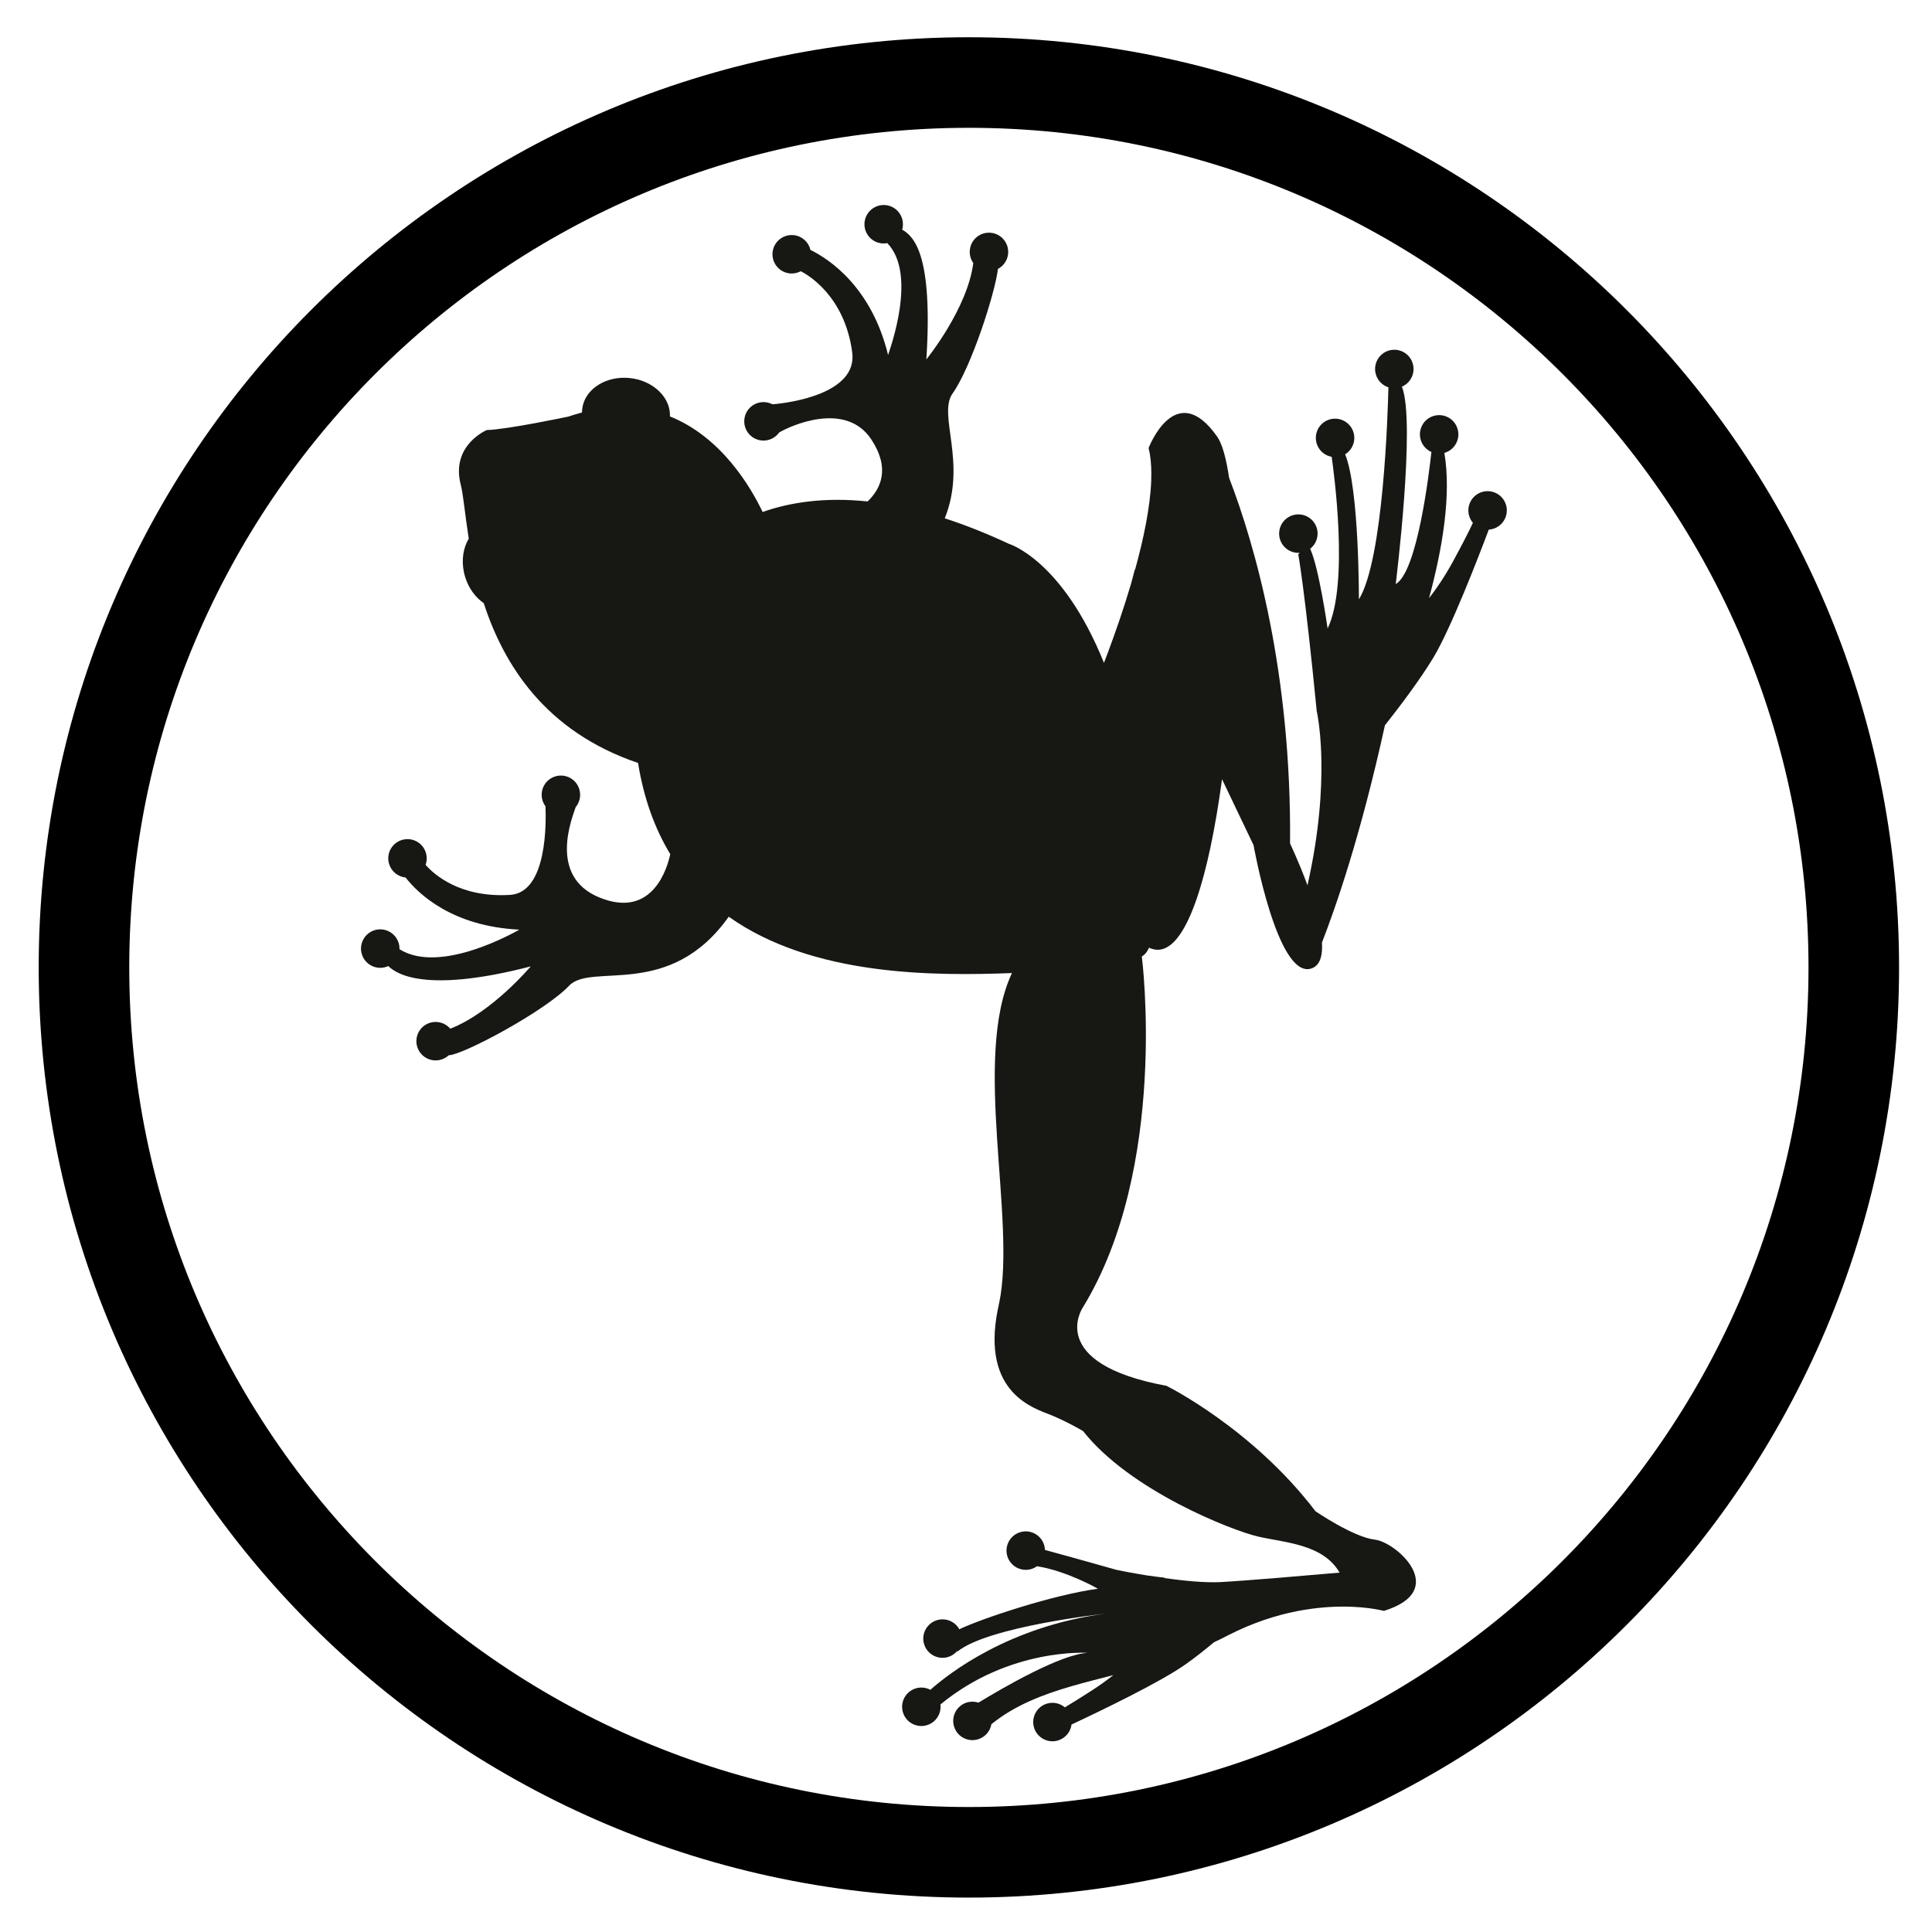
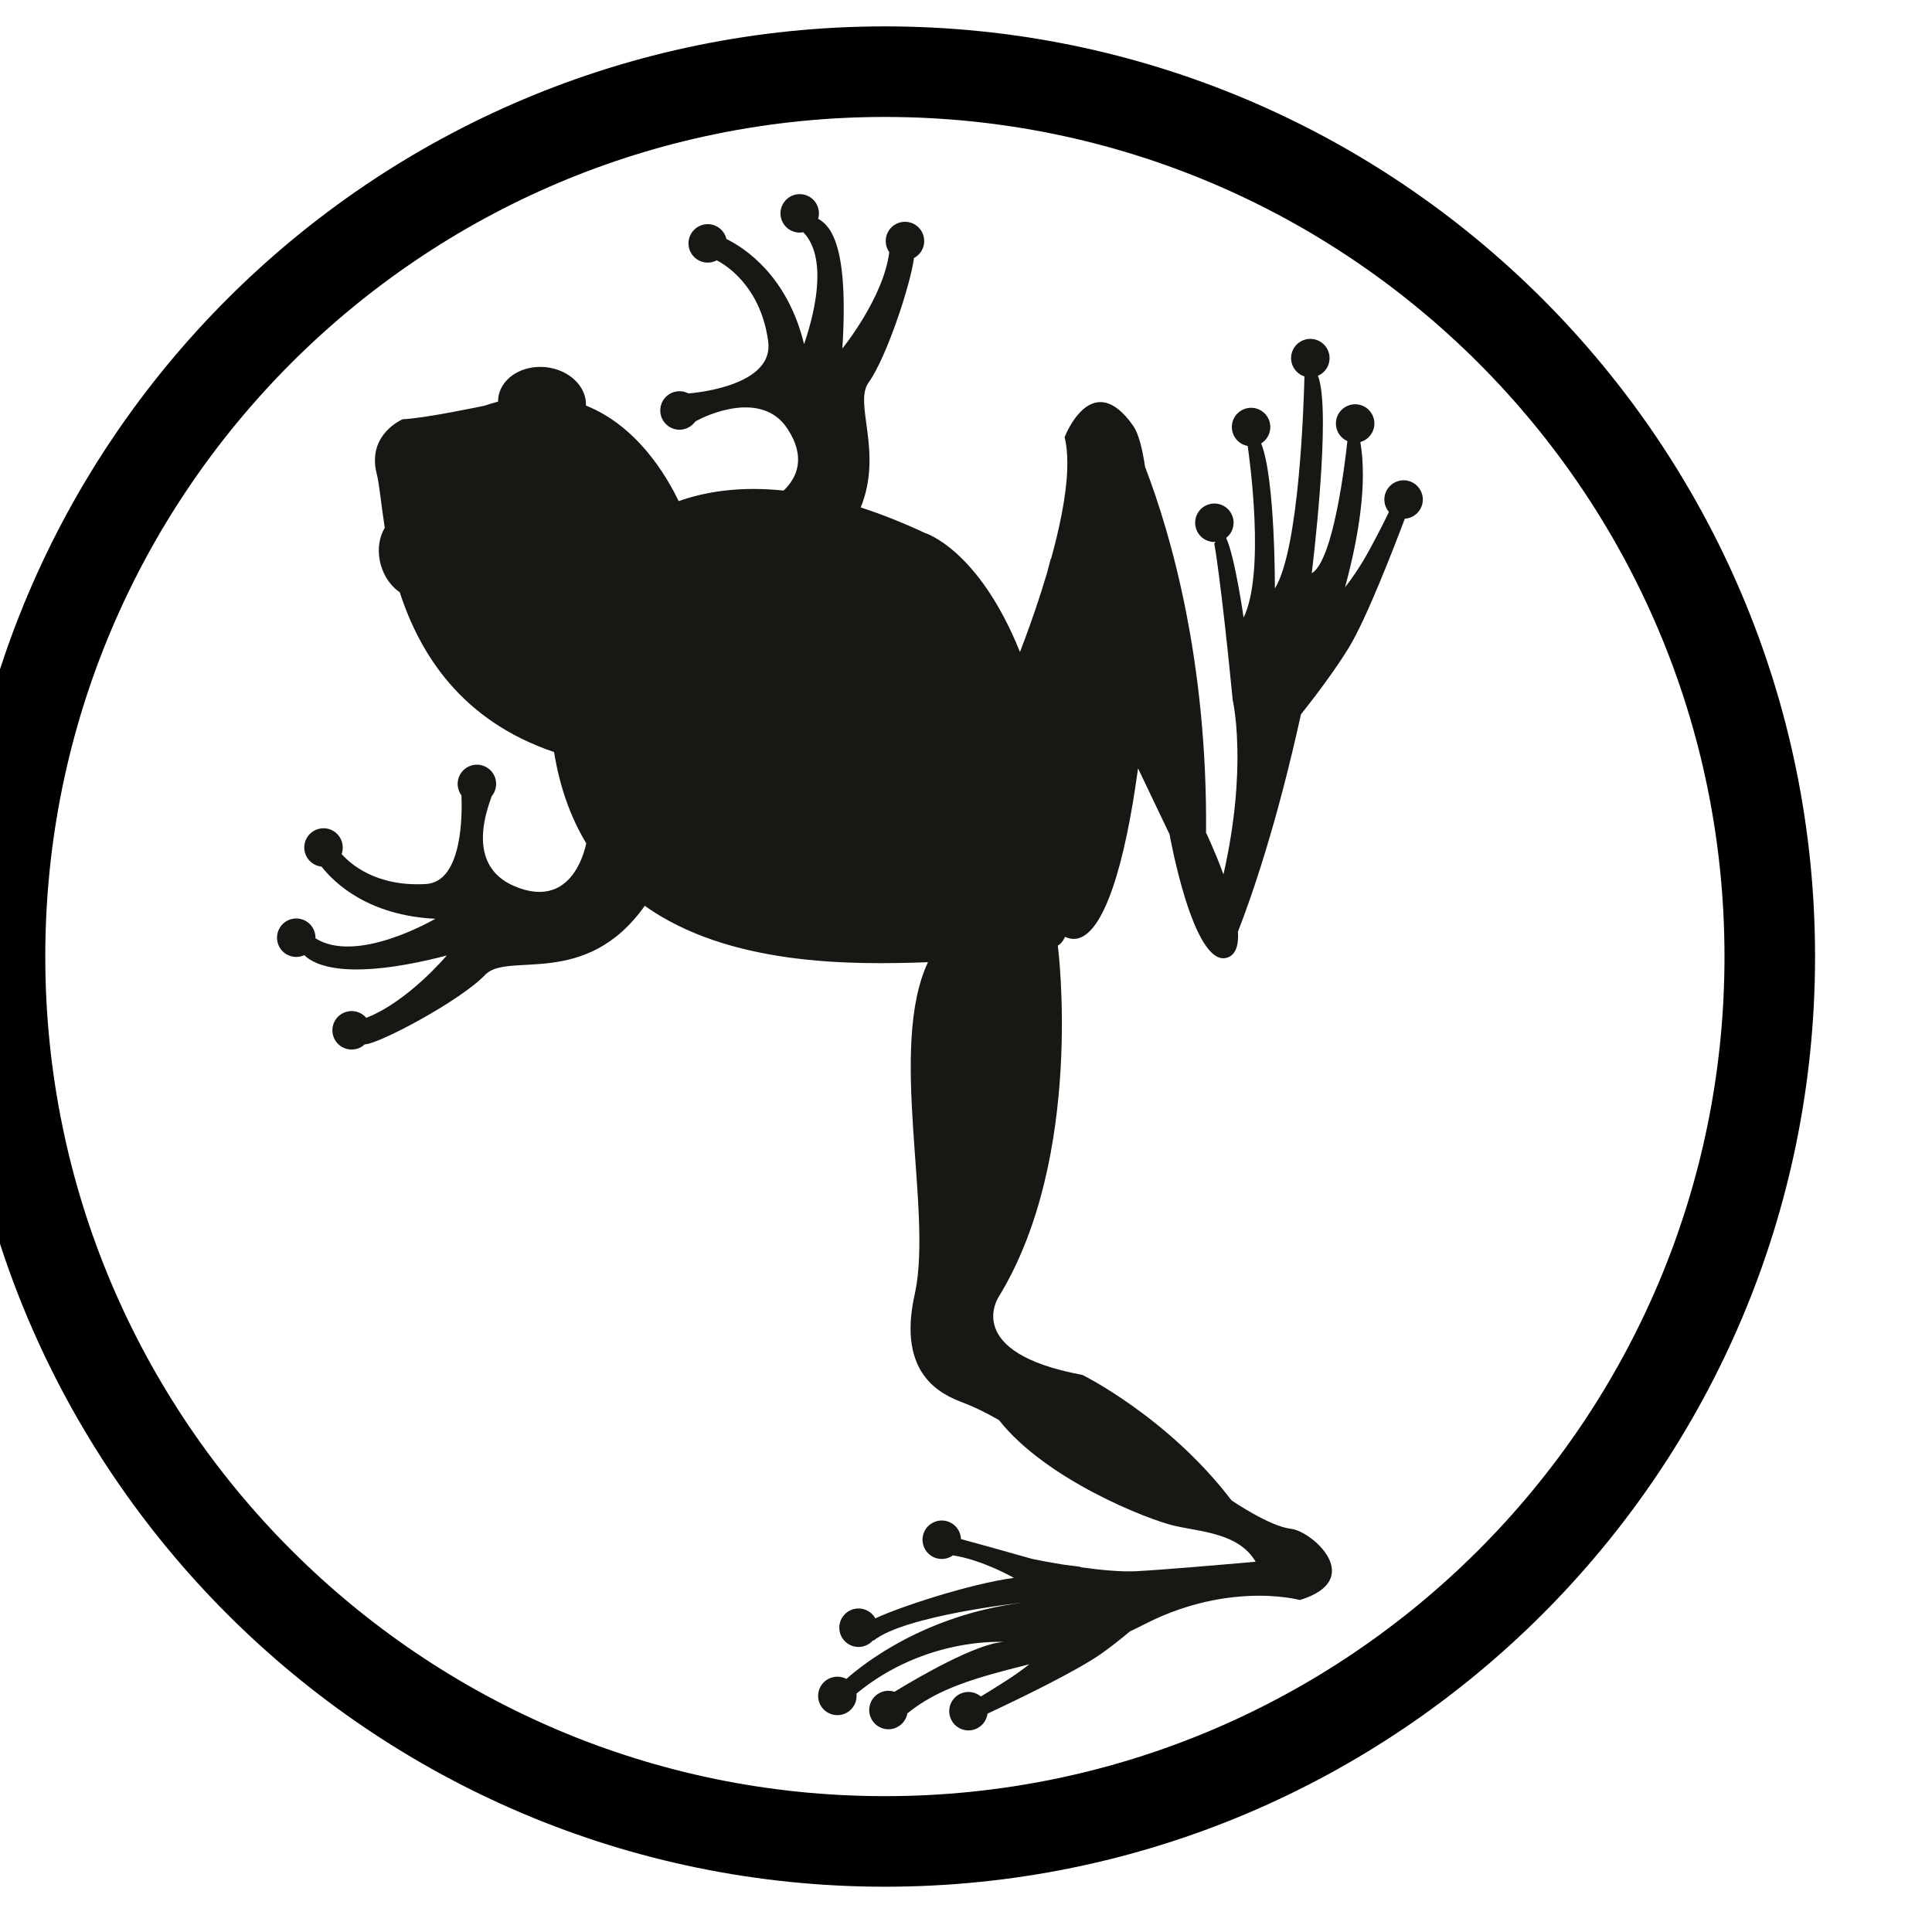
<svg xmlns="http://www.w3.org/2000/svg" width="100%" height="100%" viewBox="0 0 64 64" version="1.1" xml:space="preserve" style="fill-rule:evenodd;clip-rule:evenodd;stroke-miterlimit:10;">
  <g id="Species">
    <g id="Amphibians">
+       <g id="salamander">
+         <path id="Outline" d="M138.626,31.687c0,-16.179 -13.135,-29.313 -29.313,-29.313c-16.178,0 -29.313,13.134 -29.313,29.313c0,16.178 13.135,29.313 29.313,29.313c16.178,0 29.313,-13.135 29.313,-29.313Z" style="fill:none;stroke:#000;stroke-width:3px;" />
+       </g>
      <g id="frog">
-         <path id="Outline" d="M61.409,32.047c0,-16.178 -13.135,-29.313 -29.313,-29.313c-16.179,0 -29.314,13.135 -29.314,29.313c0,16.178 13.135,29.313 29.314,29.313c16.178,0 29.313,-13.135 29.313,-29.313Z" style="fill:none;stroke:#000;stroke-width:3px;" />
-         <path d="M29.393,8.054c-0.061,0.012 -0.124,0.015 -0.189,0.008c-0.35,-0.039 -0.602,-0.353 -0.564,-0.703c0.039,-0.35 0.354,-0.602 0.704,-0.564c0.349,0.039 0.601,0.353 0.563,0.703c-0.004,0.038 -0.011,0.074 -0.022,0.109c0.395,0.225 1.022,0.842 0.802,4.298c0,0 1.364,-1.677 1.554,-3.192c-0.087,-0.123 -0.131,-0.277 -0.113,-0.438c0.038,-0.35 0.353,-0.602 0.703,-0.563c0.349,0.038 0.601,0.353 0.563,0.703c-0.024,0.217 -0.155,0.397 -0.335,0.493c-0.101,0.824 -0.89,3.266 -1.504,4.127c-0.499,0.698 0.486,2.286 -0.259,4.135c0.662,0.214 1.368,0.491 2.118,0.842c0,0 1.777,0.521 3.156,3.946c0.049,-0.125 0.102,-0.266 0.16,-0.42l-0.001,0c0.105,-0.282 0.222,-0.608 0.344,-0.964l0,0c0.13,-0.382 0.265,-0.799 0.393,-1.23c0.042,-0.156 0.084,-0.314 0.125,-0.474c0.003,0 0.007,-0.001 0.011,-0.002c0.279,-1.011 0.501,-2.069 0.534,-2.95l-0.001,0c0.012,-0.326 -0.001,-0.628 -0.047,-0.894c-0.011,-0.063 -0.024,-0.124 -0.039,-0.183c0,0 0.892,-2.339 2.271,-0.378c0.168,0.239 0.299,0.716 0.395,1.363c0.871,2.26 2.069,6.48 2.02,12.116c0,0 0.297,0.622 0.577,1.384c0.397,-1.76 0.48,-3.176 0.46,-4.165l0,0c-0.006,-0.311 -0.022,-0.581 -0.042,-0.805c-0.046,-0.524 -0.112,-0.802 -0.112,-0.802c-0.402,-4.091 -0.611,-5.188 -0.611,-5.188l0.043,-0.053c-0.287,0.018 -0.56,-0.161 -0.649,-0.449c-0.103,-0.336 0.085,-0.692 0.421,-0.796c0.336,-0.104 0.693,0.085 0.797,0.421c0.08,0.26 -0.015,0.533 -0.218,0.691c0.288,0.61 0.578,2.639 0.578,2.639c0.724,-1.489 0.19,-5.301 0.134,-5.686c-0.227,-0.041 -0.423,-0.204 -0.496,-0.439c-0.104,-0.337 0.085,-0.693 0.421,-0.797c0.336,-0.103 0.693,0.085 0.797,0.421c0.087,0.284 -0.033,0.582 -0.275,0.731c0.468,1.149 0.455,4.805 0.455,4.805c0.815,-1.314 0.959,-6.206 0.978,-7.024c-0.191,-0.062 -0.35,-0.213 -0.413,-0.419c-0.104,-0.336 0.085,-0.693 0.421,-0.797c0.336,-0.103 0.693,0.085 0.796,0.422c0.097,0.314 -0.061,0.646 -0.357,0.773c0.466,1.158 -0.205,6.54 -0.205,6.54c0.721,-0.415 1.109,-3.704 1.182,-4.377c-0.163,-0.072 -0.296,-0.212 -0.352,-0.395c-0.104,-0.337 0.085,-0.693 0.421,-0.797c0.336,-0.104 0.693,0.085 0.796,0.421c0.104,0.336 -0.084,0.693 -0.421,0.797c-0.005,0.001 -0.01,0.003 -0.015,0.005c0.24,1.399 -0.07,3.202 -0.508,4.813c0.21,-0.267 0.506,-0.684 0.811,-1.247c0.299,-0.552 0.514,-0.97 0.643,-1.25c-0.054,-0.063 -0.096,-0.139 -0.122,-0.223c-0.104,-0.337 0.084,-0.693 0.421,-0.797c0.336,-0.104 0.693,0.085 0.796,0.421c0.104,0.336 -0.084,0.693 -0.421,0.797c-0.049,0.015 -0.099,0.024 -0.148,0.027c-0.349,0.927 -1.257,3.279 -1.835,4.239c-0.453,0.751 -1.146,1.662 -1.606,2.244c-0.796,3.628 -1.626,6.018 -2.085,7.196c0.026,0.439 -0.065,0.77 -0.36,0.862l-0.001,0l0,0l0,0c-1.119,0.345 -1.906,-4.09 -1.906,-4.09l-1.044,-2.183c-0.004,0.026 -0.007,0.053 -0.011,0.08l0,0c-0.051,0.374 -0.107,0.739 -0.166,1.092l-0.003,0.016l0,0.002l-0.001,0.002l0,0.005l-0.003,0.014l-0.001,0.007l0,0.002l-0.001,0.002c-0.48,2.811 -1.233,4.838 -2.234,4.359c-0.006,0.016 -0.013,0.031 -0.02,0.047l-0.001,0c-0.049,0.103 -0.119,0.19 -0.216,0.245c0.003,0.022 0.898,6.977 -1.96,11.637c0,0 -1.238,1.844 2.776,2.585c0,0 2.841,1.403 4.937,4.155c0,0 1.255,0.86 1.968,0.941c0.713,0.081 2.497,1.682 0.298,2.36l0,0l0,0c0,0 -0.693,-0.192 -1.783,-0.13l0.001,0c-0.258,0.015 -0.538,0.044 -0.837,0.093l-0.001,-0.001c-0.668,0.11 -1.428,0.32 -2.236,0.697l0.001,0c-0.1,0.047 -0.201,0.095 -0.302,0.147c-0.016,0.008 -0.033,0.017 -0.049,0.025c-0.075,0.039 -0.15,0.077 -0.225,0.114l-0.004,0.002l-0.004,0.001l-0.002,0.001l-0.001,0.001c-0.061,0.03 -0.123,0.059 -0.184,0.088c-0.317,0.263 -0.642,0.52 -0.943,0.732c-0.821,0.581 -2.744,1.51 -3.778,1.994c-0.031,0.24 -0.198,0.451 -0.444,0.527c-0.337,0.104 -0.693,-0.085 -0.797,-0.421c-0.104,-0.336 0.085,-0.693 0.421,-0.797c0.215,-0.066 0.438,-0.013 0.599,0.122c0.23,-0.138 0.512,-0.313 0.843,-0.526c0.298,-0.19 0.551,-0.375 0.761,-0.54l-0.027,0.006l-0.027,0.007l0,0c-0.443,0.113 -0.875,0.222 -1.292,0.342l0,0c-1.004,0.29 -1.921,0.645 -2.685,1.265c0,0 -0.002,-0.002 -0.005,-0.007c-0.036,0.233 -0.201,0.437 -0.442,0.511c-0.336,0.103 -0.693,-0.085 -0.796,-0.421c-0.104,-0.336 0.084,-0.693 0.421,-0.797c0.131,-0.04 0.266,-0.036 0.388,0.004c0.8,-0.488 2.726,-1.608 3.621,-1.649c0,0 -2.589,-0.182 -4.882,1.71c0.037,0.3 -0.145,0.593 -0.445,0.685c-0.336,0.104 -0.692,-0.084 -0.796,-0.421c-0.104,-0.336 0.085,-0.692 0.421,-0.796c0.169,-0.052 0.343,-0.031 0.487,0.046c0.611,-0.543 2.61,-2.104 5.803,-2.523c0,0 -3.871,0.419 -4.904,1.254c0,0 -0.004,-0.005 -0.012,-0.014c-0.076,0.089 -0.177,0.158 -0.297,0.195c-0.336,0.104 -0.693,-0.084 -0.797,-0.421c-0.104,-0.336 0.085,-0.692 0.421,-0.796c0.294,-0.091 0.602,0.041 0.745,0.299c0.762,-0.363 3.115,-1.143 4.59,-1.342c0,0 -1.019,-0.588 -2.018,-0.746c-0.054,0.04 -0.116,0.071 -0.184,0.092c-0.336,0.103 -0.693,-0.085 -0.797,-0.422c-0.103,-0.336 0.085,-0.692 0.422,-0.796c0.336,-0.104 0.692,0.085 0.796,0.421c0.017,0.055 0.026,0.111 0.028,0.166c0.358,0.098 1.479,0.405 2.378,0.662c0,0 0.436,0.091 1.026,0.186c0.177,0.025 0.367,0.049 0.563,0.071c-0.006,0.004 -0.013,0.008 -0.019,0.012c0.643,0.09 1.354,0.161 1.866,0.134c0.875,-0.048 2.933,-0.225 3.947,-0.314l-0.001,0c-0.55,-0.948 -1.81,-0.99 -2.69,-1.192c-0.879,-0.202 -4.256,-1.526 -5.81,-3.499c0,0 -0.526,-0.31 -1.067,-0.531c-0.531,-0.216 -2.305,-0.71 -1.76,-3.473c0.011,-0.055 0.022,-0.111 0.035,-0.167c0.006,-0.025 0.01,-0.051 0.015,-0.076l0.002,-0.001c0.569,-2.766 -0.9,-8.105 0.421,-10.922c-2.575,0.096 -6.592,0.112 -9.382,-1.867c-1.963,2.769 -4.54,1.503 -5.287,2.286c-0.812,0.853 -3.51,2.287 -3.978,2.303c-0.003,0 -0.006,0 -0.009,0c-0.069,0.064 -0.152,0.114 -0.248,0.143c-0.336,0.104 -0.692,-0.085 -0.796,-0.421c-0.104,-0.336 0.085,-0.693 0.421,-0.797c0.251,-0.077 0.513,0.008 0.673,0.196c1.386,-0.54 2.665,-2.064 2.665,-2.064c-3.261,0.844 -4.367,0.338 -4.718,-0.011c-0.025,0.011 -0.052,0.022 -0.079,0.03c-0.337,0.104 -0.693,-0.085 -0.797,-0.421c-0.104,-0.336 0.085,-0.693 0.421,-0.797c0.337,-0.103 0.693,0.085 0.797,0.421c0.021,0.069 0.03,0.139 0.028,0.208c1.361,0.859 3.863,-0.589 3.971,-0.647c-2.211,-0.108 -3.331,-1.17 -3.77,-1.728c-0.247,-0.025 -0.466,-0.194 -0.544,-0.446c-0.104,-0.336 0.085,-0.693 0.421,-0.796c0.336,-0.104 0.693,0.084 0.796,0.421c0.042,0.137 0.036,0.277 -0.009,0.402c0.27,0.308 1.127,1.094 2.795,0.996c1.247,-0.074 1.196,-2.432 1.177,-2.935c-0.043,-0.057 -0.076,-0.122 -0.098,-0.194c-0.104,-0.336 0.084,-0.693 0.421,-0.796c0.336,-0.104 0.693,0.085 0.796,0.421c0.066,0.214 0.014,0.436 -0.119,0.596c-0.105,0.331 -0.927,2.282 0.773,2.988c1.802,0.747 2.277,-1.034 2.36,-1.431c-0.502,-0.827 -0.873,-1.823 -1.067,-3.02c-3.083,-1.045 -4.452,-3.266 -5.111,-5.293c-0.134,-0.093 -0.257,-0.213 -0.361,-0.356l0,0l0,0c-0.002,-0.002 -0.003,-0.003 -0.004,-0.005l0,-0.001l-0.001,-0.001l-0.001,0l-0.001,-0.002l-0.002,-0.002l-0.002,-0.003l0,-0.001l0,0c-0.08,-0.112 -0.148,-0.237 -0.201,-0.374l0,0l0,-0.001l-0.001,-0.001l-0.001,-0.002c-0.015,-0.039 -0.028,-0.078 -0.041,-0.119c-0.007,-0.022 -0.013,-0.045 -0.019,-0.067c-0.009,-0.035 -0.018,-0.069 -0.025,-0.103l0,-0.001l0,-0.001l0,0l0,-0.001c-0.082,-0.403 -0.016,-0.798 0.163,-1.096c-0.127,-0.808 -0.179,-1.452 -0.264,-1.783c-0.341,-1.314 0.86,-1.814 0.86,-1.814c0.702,-0.023 2.701,-0.446 2.701,-0.446c0.155,-0.052 0.307,-0.098 0.455,-0.136c0,-0.034 0.002,-0.068 0.005,-0.102c0.062,-0.619 0.692,-1.068 1.437,-1.049c0.045,0.001 0.089,0.004 0.134,0.009c0.089,0.009 0.176,0.024 0.259,0.045l0.012,0.003c0.638,0.166 1.088,0.669 1.066,1.224c1.693,0.678 2.665,2.317 3.07,3.165c0.903,-0.318 2.051,-0.498 3.477,-0.349c0.442,-0.423 0.756,-1.095 0.124,-2.053c-0.845,-1.283 -2.668,-0.46 -3.052,-0.232c-0.13,0.182 -0.352,0.291 -0.59,0.265c-0.35,-0.039 -0.602,-0.353 -0.564,-0.703c0.039,-0.35 0.353,-0.602 0.703,-0.564c0.082,0.009 0.158,0.033 0.227,0.069c0.538,-0.042 2.823,-0.341 2.643,-1.717c-0.25,-1.903 -1.517,-2.598 -1.704,-2.691c-0.11,0.058 -0.237,0.086 -0.37,0.071c-0.35,-0.038 -0.602,-0.353 -0.564,-0.703c0.039,-0.35 0.354,-0.602 0.704,-0.563c0.275,0.03 0.49,0.232 0.55,0.488c0.615,0.303 2.022,1.224 2.572,3.482c-0.005,0.014 -0.005,0.017 0.001,0.006l-0.001,-0.006c0.06,-0.199 0.976,-2.672 -0.026,-3.706Zm-12.189,22.742l0.001,0c0.004,-0.003 0.004,-0.003 -0.001,0Z" style="fill:#171714;fill-rule:nonzero;" />
+         <path id="Outline1" d="M58.626,31.687c0,-16.179 -13.135,-29.313 -29.313,-29.313c-16.178,0 -29.313,13.134 -29.313,29.313c0,16.178 13.135,29.313 29.313,29.313c16.178,0 29.313,-13.135 29.313,-29.313Z" style="fill:none;stroke:#000;stroke-width:3px;" />
+         <path d="M26.611,7.694c-0.061,0.012 -0.125,0.015 -0.189,0.007c-0.35,-0.038 -0.602,-0.353 -0.564,-0.703c0.039,-0.349 0.353,-0.602 0.703,-0.563c0.35,0.038 0.602,0.353 0.564,0.703c-0.005,0.037 -0.012,0.074 -0.022,0.109c0.395,0.225 1.022,0.842 0.801,4.298c0,0 1.365,-1.677 1.554,-3.193c-0.087,-0.122 -0.131,-0.276 -0.113,-0.437c0.039,-0.35 0.353,-0.602 0.703,-0.564c0.35,0.039 0.602,0.353 0.564,0.703c-0.024,0.218 -0.155,0.398 -0.335,0.493c-0.102,0.825 -0.89,3.267 -1.505,4.127c-0.499,0.699 0.487,2.286 -0.259,4.136c0.663,0.214 1.368,0.491 2.119,0.842c0,0 1.777,0.52 3.156,3.946c0.048,-0.125 0.102,-0.266 0.159,-0.42l0,-0.001c0.105,-0.282 0.222,-0.608 0.343,-0.964l0.001,0c0.13,-0.382 0.264,-0.798 0.392,-1.229c0.043,-0.156 0.085,-0.315 0.125,-0.474c0.004,-0.001 0.008,-0.001 0.011,-0.002c0.279,-1.012 0.502,-2.069 0.535,-2.95l-0.001,0c0.012,-0.326 -0.001,-0.628 -0.048,-0.895c-0.011,-0.063 -0.024,-0.124 -0.038,-0.182c0,0 0.891,-2.34 2.27,-0.378c0.168,0.239 0.3,0.716 0.395,1.363c0.871,2.26 2.069,6.48 2.02,12.116c0,0 0.297,0.621 0.577,1.384c0.398,-1.76 0.481,-3.176 0.461,-4.165l0,0c-0.007,-0.311 -0.023,-0.581 -0.042,-0.805c-0.047,-0.524 -0.112,-0.802 -0.112,-0.802c-0.402,-4.092 -0.611,-5.188 -0.611,-5.188l0.043,-0.054c-0.287,0.019 -0.561,-0.16 -0.649,-0.448c-0.104,-0.336 0.085,-0.693 0.421,-0.796c0.336,-0.104 0.693,0.085 0.796,0.421c0.081,0.26 -0.014,0.533 -0.218,0.691c0.289,0.61 0.578,2.639 0.578,2.639c0.725,-1.489 0.191,-5.301 0.135,-5.686c-0.227,-0.041 -0.424,-0.204 -0.496,-0.439c-0.104,-0.337 0.085,-0.693 0.421,-0.797c0.336,-0.104 0.693,0.085 0.796,0.421c0.088,0.284 -0.033,0.582 -0.275,0.731c0.469,1.149 0.455,4.805 0.455,4.805c0.815,-1.314 0.96,-6.206 0.979,-7.025c-0.191,-0.061 -0.35,-0.212 -0.414,-0.418c-0.103,-0.337 0.085,-0.693 0.422,-0.797c0.336,-0.103 0.692,0.085 0.796,0.421c0.097,0.315 -0.061,0.647 -0.357,0.773c0.466,1.158 -0.205,6.541 -0.205,6.541c0.721,-0.416 1.109,-3.704 1.181,-4.377c-0.163,-0.072 -0.295,-0.212 -0.352,-0.396c-0.103,-0.336 0.085,-0.692 0.422,-0.796c0.336,-0.104 0.692,0.085 0.796,0.421c0.104,0.336 -0.085,0.693 -0.421,0.797c-0.005,0.001 -0.011,0.003 -0.016,0.004c0.241,1.4 -0.07,3.202 -0.507,4.813c0.21,-0.266 0.506,-0.683 0.811,-1.246c0.299,-0.552 0.513,-0.971 0.642,-1.25c-0.053,-0.063 -0.096,-0.139 -0.122,-0.224c-0.104,-0.336 0.085,-0.692 0.421,-0.796c0.337,-0.104 0.693,0.085 0.797,0.421c0.103,0.336 -0.085,0.693 -0.421,0.796c-0.05,0.016 -0.099,0.025 -0.148,0.028c-0.349,0.927 -1.257,3.279 -1.835,4.238c-0.453,0.752 -1.146,1.663 -1.606,2.244c-0.797,3.629 -1.627,6.019 -2.086,7.197c0.026,0.439 -0.065,0.77 -0.36,0.861l0,0l0,0l0,0c-1.119,0.346 -1.907,-4.089 -1.907,-4.089l-1.044,-2.184c-0.003,0.027 -0.007,0.054 -0.01,0.08l0,0.001c-0.052,0.374 -0.107,0.739 -0.167,1.092l-0.002,0.016l-0.001,0.002l0,0.002l-0.001,0.004l-0.002,0.015l-0.002,0.007l0,0.002l0,0.002c-0.48,2.81 -1.234,4.838 -2.234,4.359c-0.007,0.016 -0.014,0.031 -0.021,0.046l0,0.001c-0.05,0.103 -0.12,0.19 -0.216,0.245c0.003,0.022 0.897,6.976 -1.96,11.636c0,0 -1.238,1.845 2.776,2.585c0,0 2.841,1.404 4.937,4.155c0,0 1.255,0.861 1.968,0.942c0.713,0.081 2.497,1.682 0.297,2.36l0,0l0,0c0,0 -0.693,-0.192 -1.783,-0.13l0.001,0c-0.258,0.015 -0.538,0.044 -0.836,0.092l-0.001,0c-0.668,0.109 -1.428,0.319 -2.236,0.696l0.001,0.001c-0.1,0.047 -0.201,0.095 -0.302,0.147c-0.017,0.008 -0.033,0.017 -0.05,0.025c-0.075,0.039 -0.149,0.077 -0.224,0.113l-0.004,0.002l-0.004,0.002l-0.002,0.001l-0.001,0.001c-0.062,0.03 -0.123,0.059 -0.185,0.087c-0.316,0.264 -0.642,0.521 -0.942,0.733c-0.821,0.581 -2.744,1.509 -3.779,1.994c-0.031,0.239 -0.198,0.451 -0.444,0.527c-0.336,0.103 -0.693,-0.085 -0.796,-0.421c-0.104,-0.337 0.084,-0.693 0.421,-0.797c0.215,-0.066 0.438,-0.013 0.598,0.122c0.231,-0.138 0.512,-0.313 0.844,-0.526c0.298,-0.19 0.551,-0.375 0.76,-0.541l-0.026,0.007l-0.028,0.007l0,0c-0.442,0.112 -0.874,0.222 -1.291,0.342l-0.001,0c-1.004,0.289 -1.921,0.644 -2.684,1.265c0,0 -0.002,-0.002 -0.005,-0.007c-0.037,0.233 -0.202,0.436 -0.442,0.511c-0.337,0.103 -0.693,-0.085 -0.797,-0.421c-0.104,-0.337 0.085,-0.693 0.421,-0.797c0.132,-0.041 0.267,-0.036 0.388,0.004c0.801,-0.489 2.727,-1.608 3.621,-1.649c0,0 -2.589,-0.182 -4.881,1.709c0.037,0.301 -0.145,0.594 -0.445,0.686c-0.336,0.104 -0.693,-0.085 -0.796,-0.421c-0.104,-0.336 0.085,-0.693 0.421,-0.796c0.168,-0.052 0.342,-0.031 0.487,0.046c0.611,-0.543 2.609,-2.104 5.803,-2.524c0,0 -3.871,0.42 -4.904,1.255c0,0 -0.005,-0.005 -0.012,-0.015c-0.076,0.09 -0.177,0.159 -0.298,0.196c-0.336,0.104 -0.692,-0.085 -0.796,-0.421c-0.104,-0.336 0.085,-0.693 0.421,-0.797c0.293,-0.09 0.602,0.042 0.745,0.3c0.762,-0.363 3.114,-1.144 4.589,-1.342c0,0 -1.018,-0.588 -2.017,-0.746c-0.055,0.039 -0.117,0.07 -0.184,0.091c-0.337,0.104 -0.693,-0.084 -0.797,-0.421c-0.104,-0.336 0.085,-0.693 0.421,-0.796c0.336,-0.104 0.693,0.085 0.796,0.421c0.018,0.055 0.027,0.111 0.029,0.166c0.358,0.097 1.478,0.404 2.377,0.662c0,0 0.437,0.09 1.027,0.186c0.177,0.024 0.367,0.048 0.563,0.071c-0.007,0.004 -0.013,0.008 -0.019,0.012c0.642,0.09 1.354,0.161 1.866,0.133c0.875,-0.047 2.932,-0.224 3.946,-0.313l0,0c-0.551,-0.949 -1.811,-0.99 -2.69,-1.192c-0.88,-0.202 -4.256,-1.527 -5.81,-3.499c0,0 -0.527,-0.311 -1.068,-0.531c-0.53,-0.216 -2.305,-0.71 -1.76,-3.473c0.011,-0.055 0.023,-0.111 0.036,-0.167c0.005,-0.025 0.009,-0.051 0.014,-0.076l0.002,-0.001c0.569,-2.767 -0.9,-8.105 0.422,-10.922c-2.576,0.095 -6.592,0.111 -9.382,-1.867c-1.964,2.769 -4.54,1.502 -5.287,2.286c-0.812,0.853 -3.51,2.287 -3.978,2.302c-0.003,0 -0.006,0 -0.01,0c-0.068,0.065 -0.152,0.114 -0.247,0.144c-0.336,0.103 -0.693,-0.085 -0.797,-0.421c-0.103,-0.337 0.085,-0.693 0.422,-0.797c0.25,-0.077 0.513,0.008 0.673,0.196c1.386,-0.54 2.664,-2.064 2.664,-2.064c-3.261,0.844 -4.366,0.338 -4.717,-0.012c-0.026,0.012 -0.052,0.022 -0.08,0.031c-0.336,0.103 -0.693,-0.085 -0.796,-0.421c-0.104,-0.337 0.085,-0.693 0.421,-0.797c0.336,-0.104 0.693,0.085 0.796,0.421c0.021,0.069 0.03,0.139 0.028,0.208c1.361,0.859 3.863,-0.589 3.972,-0.647c-2.212,-0.108 -3.331,-1.171 -3.771,-1.728c-0.246,-0.025 -0.466,-0.194 -0.544,-0.446c-0.103,-0.336 0.085,-0.693 0.422,-0.796c0.336,-0.104 0.692,0.084 0.796,0.42c0.042,0.137 0.036,0.278 -0.009,0.403c0.269,0.308 1.126,1.094 2.795,0.995c1.246,-0.073 1.195,-2.431 1.176,-2.934c-0.042,-0.057 -0.076,-0.122 -0.098,-0.194c-0.104,-0.336 0.085,-0.693 0.421,-0.797c0.336,-0.103 0.693,0.085 0.797,0.422c0.066,0.213 0.013,0.436 -0.12,0.596c-0.104,0.331 -0.927,2.282 0.773,2.987c1.802,0.748 2.278,-1.033 2.36,-1.43c-0.501,-0.827 -0.872,-1.823 -1.066,-3.021c-3.083,-1.044 -4.452,-3.265 -5.111,-5.292c-0.135,-0.093 -0.258,-0.214 -0.362,-0.356l0,0l0,-0.001c-0.001,-0.001 -0.002,-0.003 -0.003,-0.004l-0.001,-0.001l-0.001,-0.001l0,-0.001l-0.001,-0.001l-0.002,-0.003l-0.002,-0.003l0,0l0,0c-0.08,-0.112 -0.148,-0.237 -0.201,-0.374l-0.001,-0.001l0,0l0,-0.001l-0.001,-0.002c-0.015,-0.039 -0.029,-0.079 -0.041,-0.119c-0.007,-0.023 -0.014,-0.045 -0.02,-0.067c-0.009,-0.035 -0.017,-0.069 -0.024,-0.104l0,-0.001l0,0l0,0l0,-0.001c-0.082,-0.404 -0.016,-0.798 0.163,-1.096c-0.127,-0.808 -0.179,-1.452 -0.265,-1.783c-0.341,-1.315 0.86,-1.814 0.86,-1.814c0.703,-0.023 2.702,-0.446 2.702,-0.446c0.154,-0.052 0.306,-0.098 0.455,-0.136c0,-0.034 0.001,-0.068 0.005,-0.102c0.062,-0.619 0.692,-1.068 1.437,-1.049c0.044,0.001 0.089,0.004 0.134,0.008c0.089,0.009 0.175,0.025 0.258,0.046l0.013,0.003c0.638,0.166 1.088,0.668 1.066,1.224c1.693,0.678 2.664,2.317 3.07,3.165c0.903,-0.318 2.05,-0.499 3.477,-0.349c0.442,-0.423 0.755,-1.096 0.124,-2.054c-0.845,-1.282 -2.668,-0.459 -3.053,-0.231c-0.129,0.182 -0.351,0.291 -0.59,0.265c-0.349,-0.039 -0.602,-0.354 -0.563,-0.703c0.038,-0.35 0.353,-0.603 0.703,-0.564c0.082,0.009 0.158,0.033 0.227,0.069c0.537,-0.043 2.823,-0.341 2.642,-1.717c-0.25,-1.903 -1.517,-2.599 -1.703,-2.691c-0.11,0.058 -0.238,0.085 -0.37,0.071c-0.35,-0.039 -0.602,-0.353 -0.564,-0.703c0.039,-0.35 0.353,-0.602 0.703,-0.564c0.276,0.031 0.491,0.233 0.551,0.488c0.614,0.304 2.021,1.225 2.571,3.483c-0.004,0.014 -0.004,0.017 0.002,0.006l-0.002,-0.006c0.061,-0.199 0.976,-2.672 -0.025,-3.706Zm-12.189,22.742l0.001,0c0.004,-0.003 0.003,-0.003 -0.001,0Z" style="fill:#171714;fill-rule:nonzero;" />
      </g>
    </g>
  </g>
</svg>
